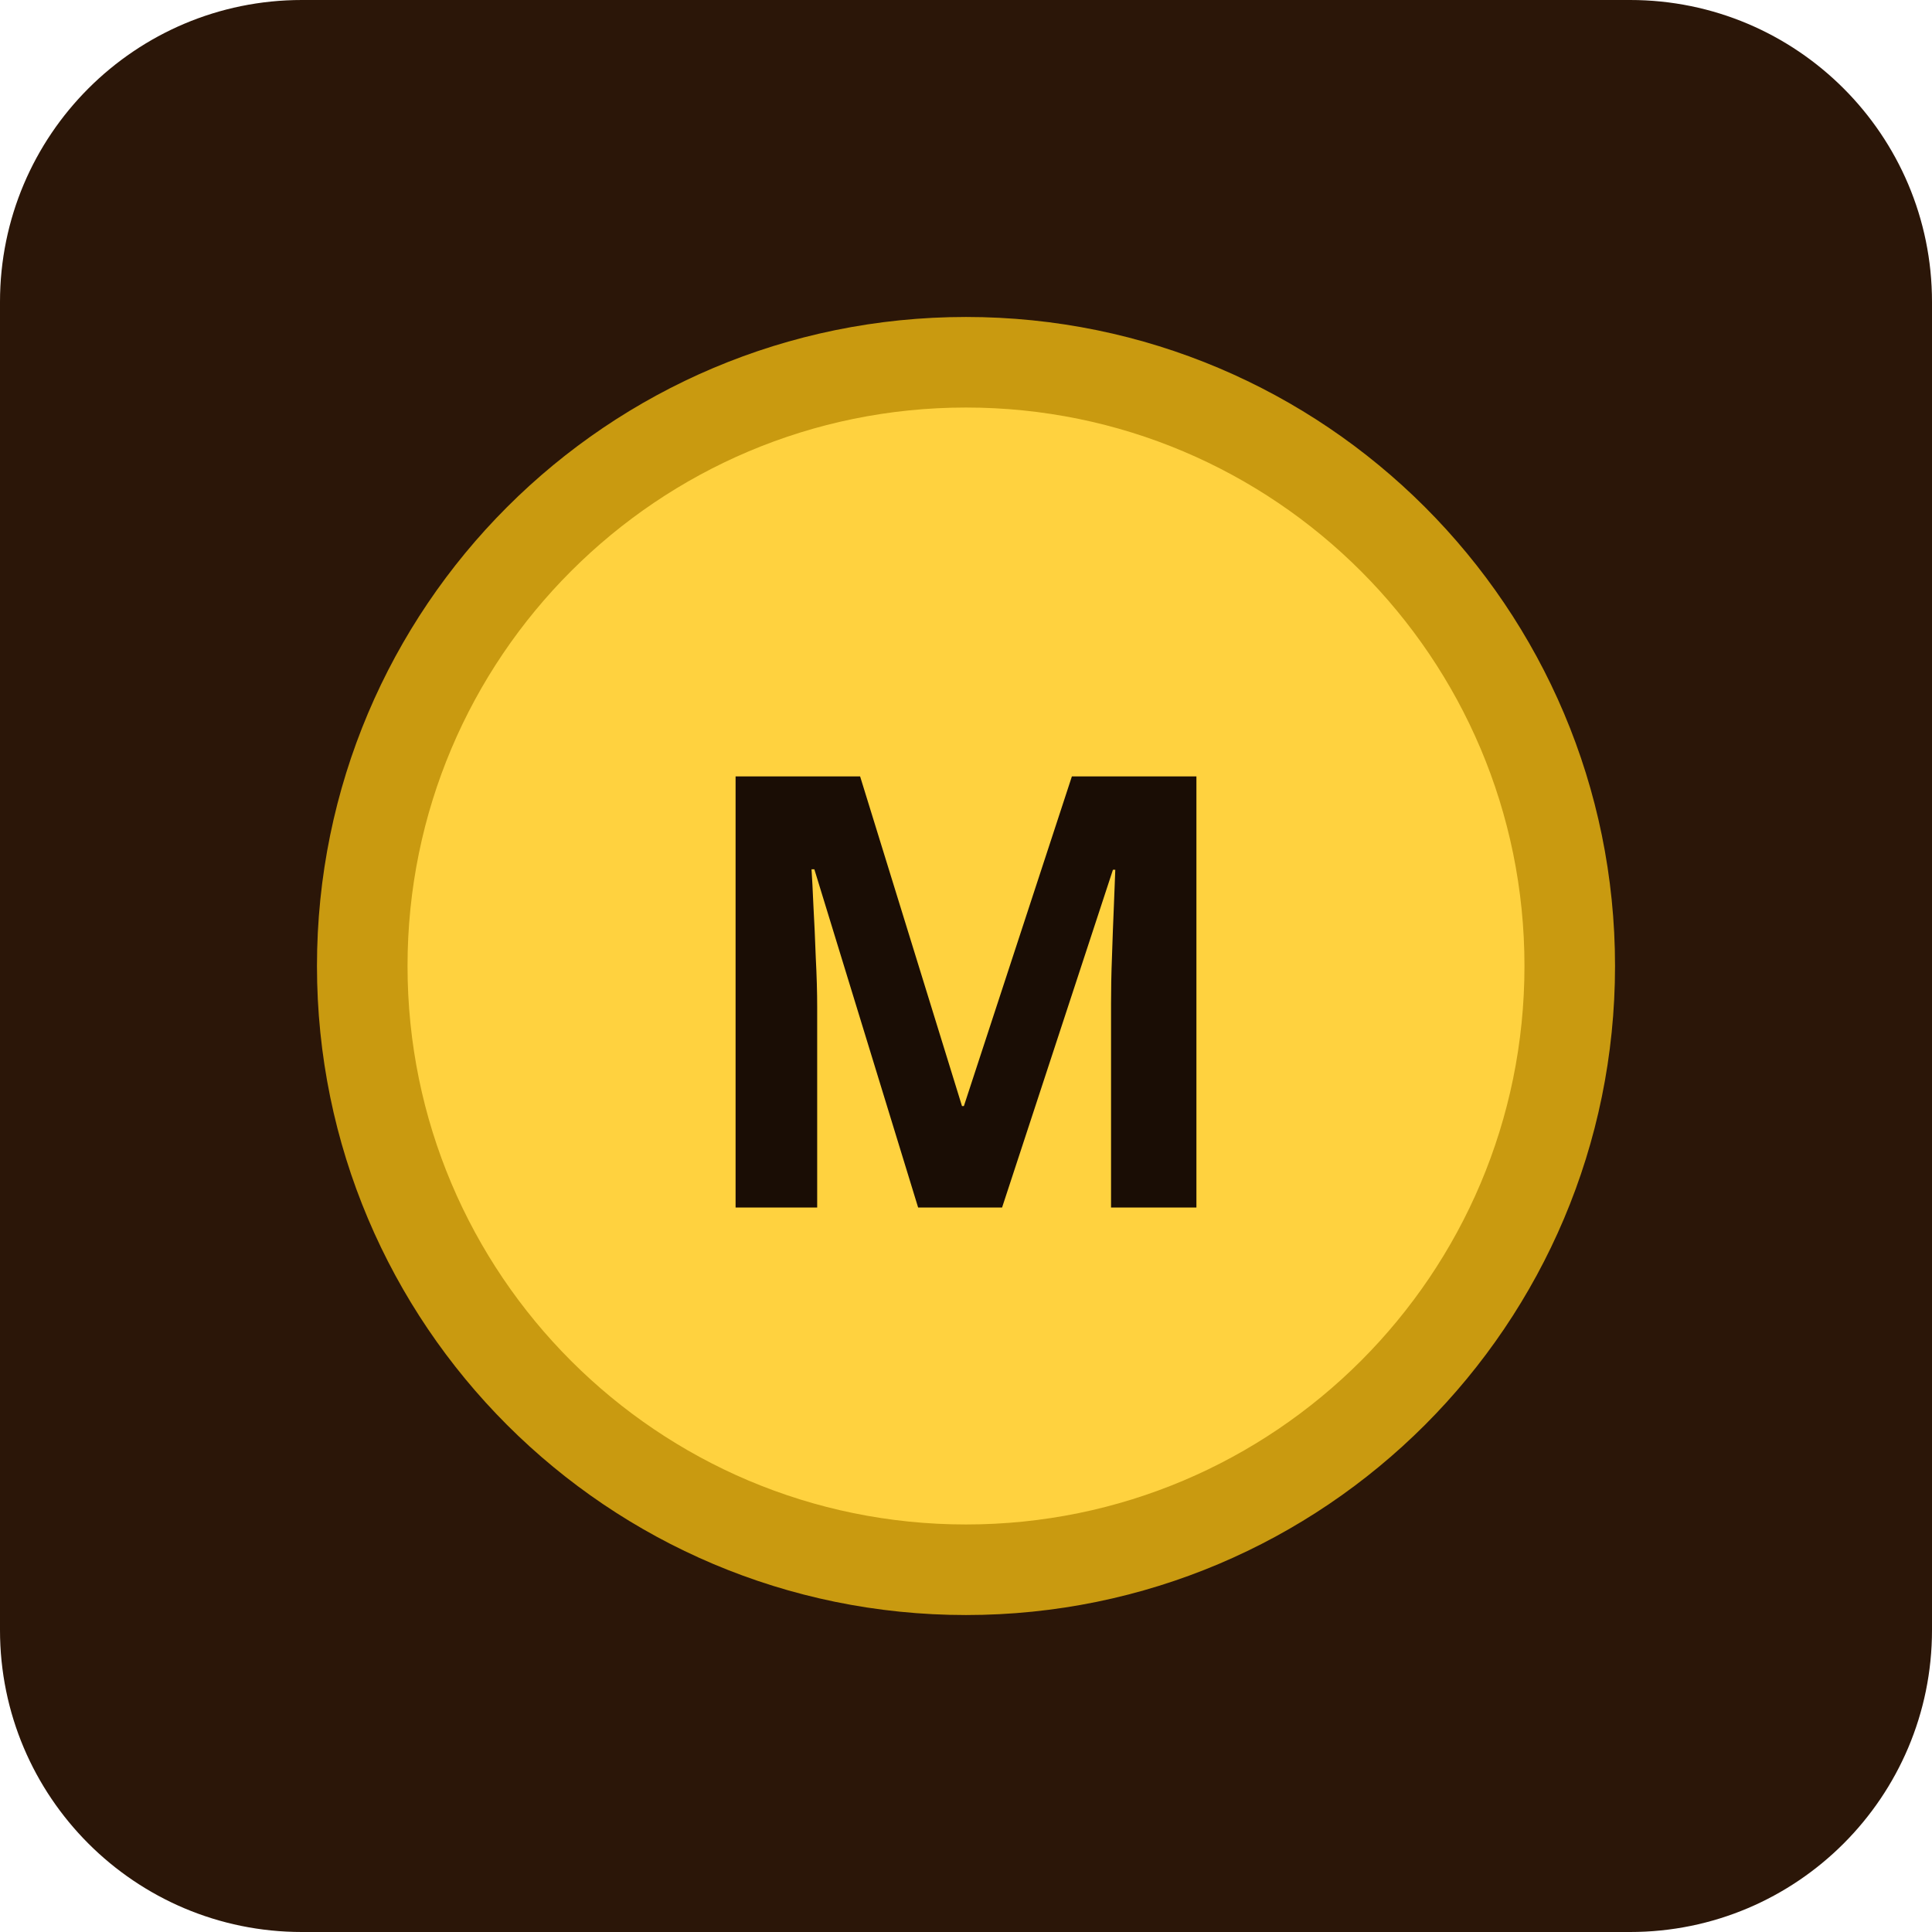
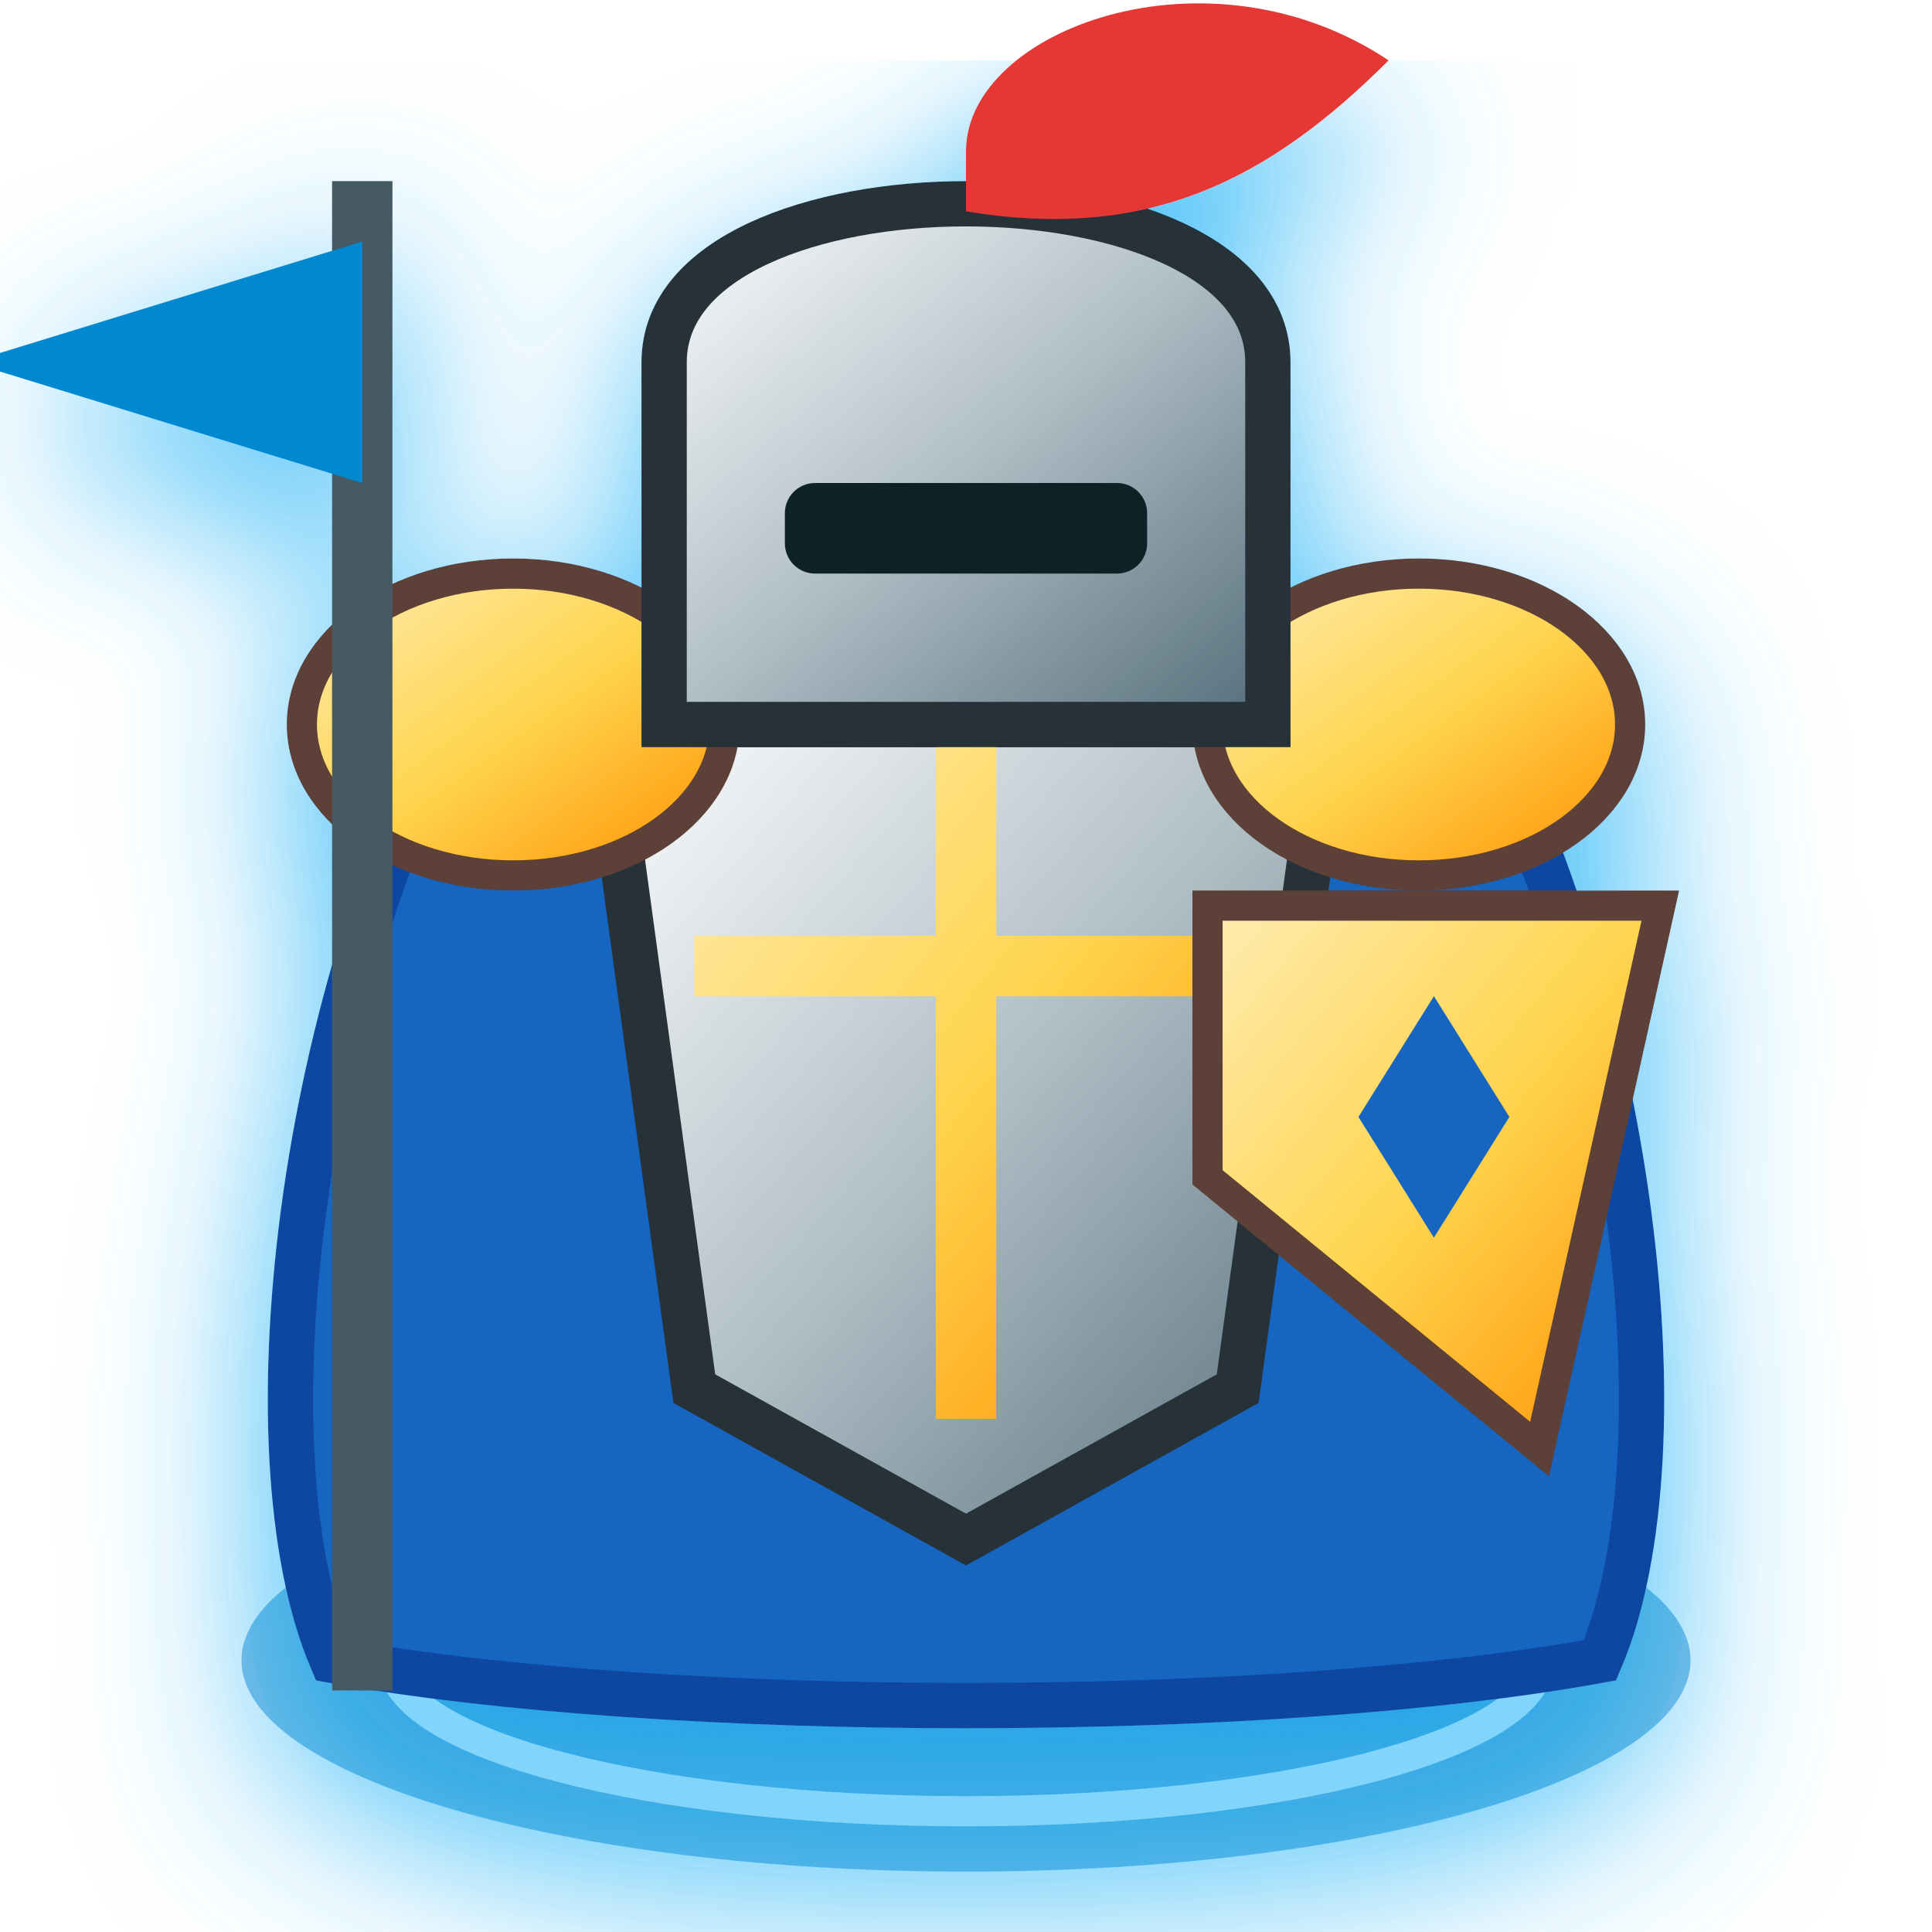
- <svg xmlns="http://www.w3.org/2000/svg" viewBox="0 0 64 64" role="img" aria-label="M">
-   <rect width="64" height="64" rx="10" fill="#2b1608" />
-   <circle cx="32" cy="32" r="20" fill="#ffd23f" stroke="#c99a10" stroke-width="3" />
-   <text x="32" y="40" font-family="sans-serif" font-size="20" font-weight="800" fill="#1a0d05" text-anchor="middle">M</text>
+ <svg xmlns="http://www.w3.org/2000/svg" viewBox="0 0 128 128" width="128" height="128">
+   <defs>
+     <linearGradient id="armorSilver" x1="0%" y1="0%" x2="100%" y2="100%">
+       <stop offset="0%" stop-color="#ffffff" />
+       <stop offset="50%" stop-color="#b0bec5" />
+       <stop offset="100%" stop-color="#546e7a" />
+     </linearGradient>
+     <linearGradient id="goldTrim" x1="0%" y1="0%" x2="100%" y2="100%">
+       <stop offset="0%" stop-color="#ffecb3" />
+       <stop offset="50%" stop-color="#ffd54f" />
+       <stop offset="100%" stop-color="#ff8f00" />
+     </linearGradient>
+     <filter id="heroBlueGlow" x="-20%" y="-20%" width="140%" height="140%">
+       <feDropShadow dx="0" dy="4" stdDeviation="6" flood-color="#29b6f6" flood-opacity="0.9" />
+     </filter>
+   </defs>
+   <g filter="url(#heroBlueGlow)">
+     <ellipse cx="64" cy="110" rx="48" ry="14" fill="#0288d1" opacity="0.5" />
+     <ellipse cx="64" cy="110" rx="38" ry="10" fill="none" stroke="#81d4fa" stroke-width="2" />
+     <path d="M 32 44 C 20 64 16 96 22 110 C 44 114 84 114 106 110 C 112 96 108 64 96 44 Z" fill="#1565c0" stroke="#0d47a1" stroke-width="3" />
+     <path d="M 40 48 L 88 48 L 82 92 L 64 102 L 46 92 Z" fill="url(#armorSilver)" stroke="#263238" stroke-width="3" />
+     <path d="M 64 48 L 64 94 M 46 64 L 82 64" stroke="url(#goldTrim)" stroke-width="4" />
+     <ellipse cx="34" cy="48" rx="14" ry="10" fill="url(#goldTrim)" stroke="#5d4037" stroke-width="2" />
+     <ellipse cx="94" cy="48" rx="14" ry="10" fill="url(#goldTrim)" stroke="#5d4037" stroke-width="2" />
+     <path d="M 44 24 C 44 10 84 10 84 24 L 84 48 L 44 48 Z" fill="url(#armorSilver)" stroke="#263238" stroke-width="3" />
+     <rect x="52" y="32" width="24" height="6" rx="2" fill="#102027" />
+     <path d="M 64 10 C 64 2 80 -4 92 4 C 84 12 76 16 64 14 Z" fill="#e53935" />
+     <path d="M 80 60 L 110 60 L 102 96 L 80 78 Z" fill="url(#goldTrim)" stroke="#5d4037" stroke-width="2" />
+     <polygon points="95,66 100,74 95,82 90,74" fill="#1565c0" />
+     <line x1="24" y1="112" x2="24" y2="12" stroke="#455a64" stroke-width="4" />
+     <path d="M 24 16 L -2 24 L 24 32 Z" fill="#0288d1" />
+   </g>
</svg>
